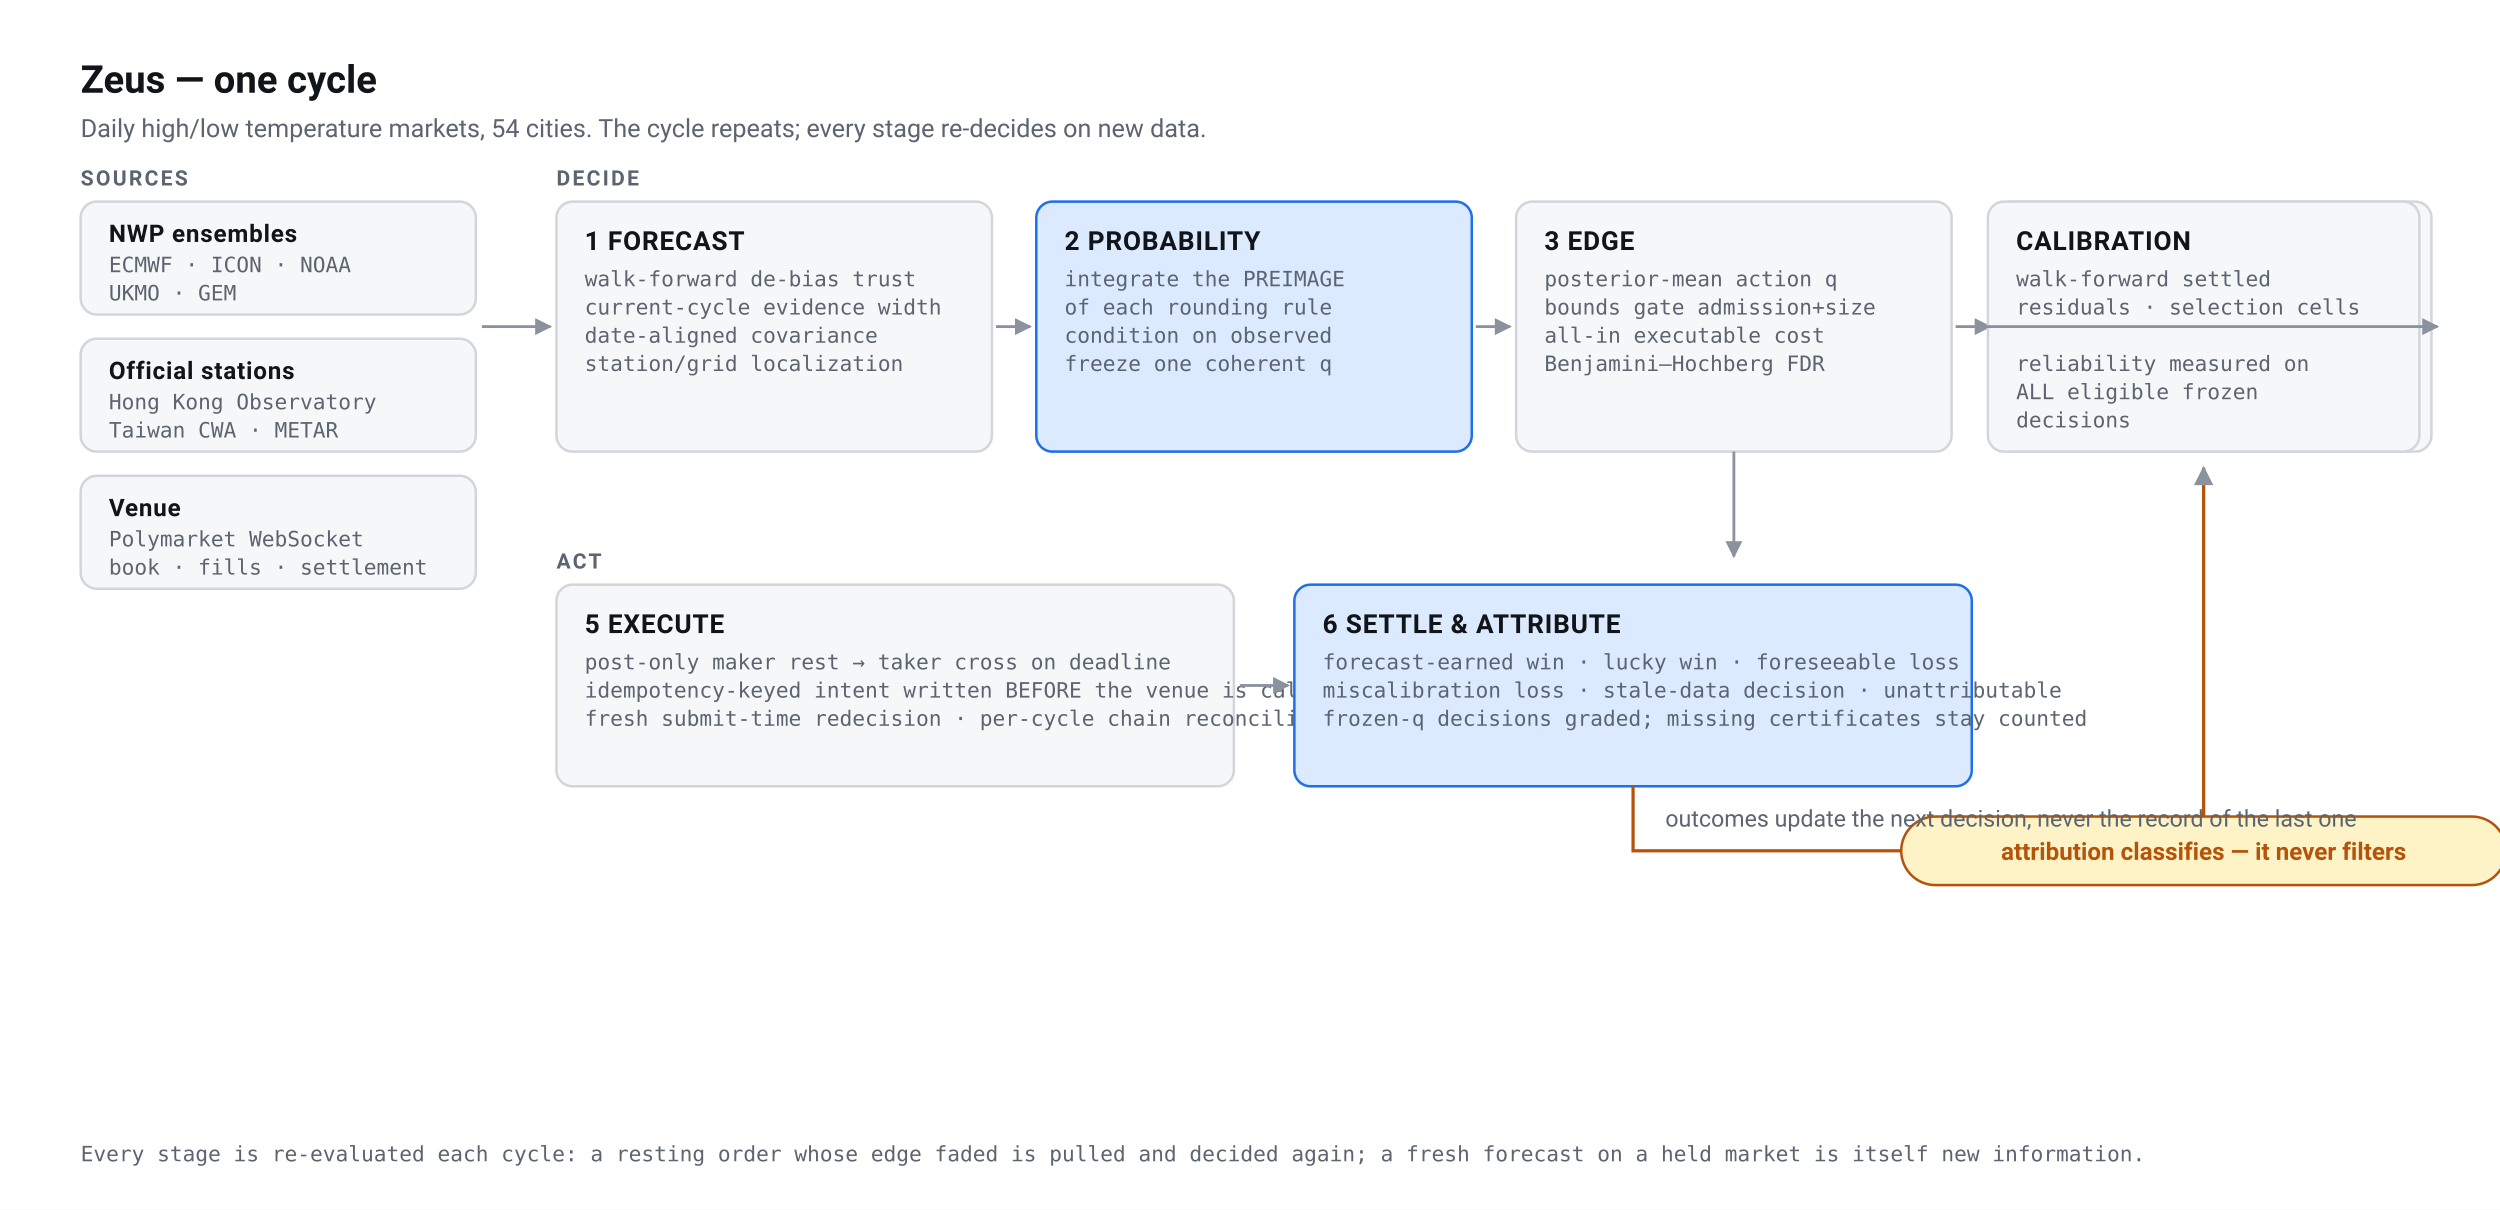
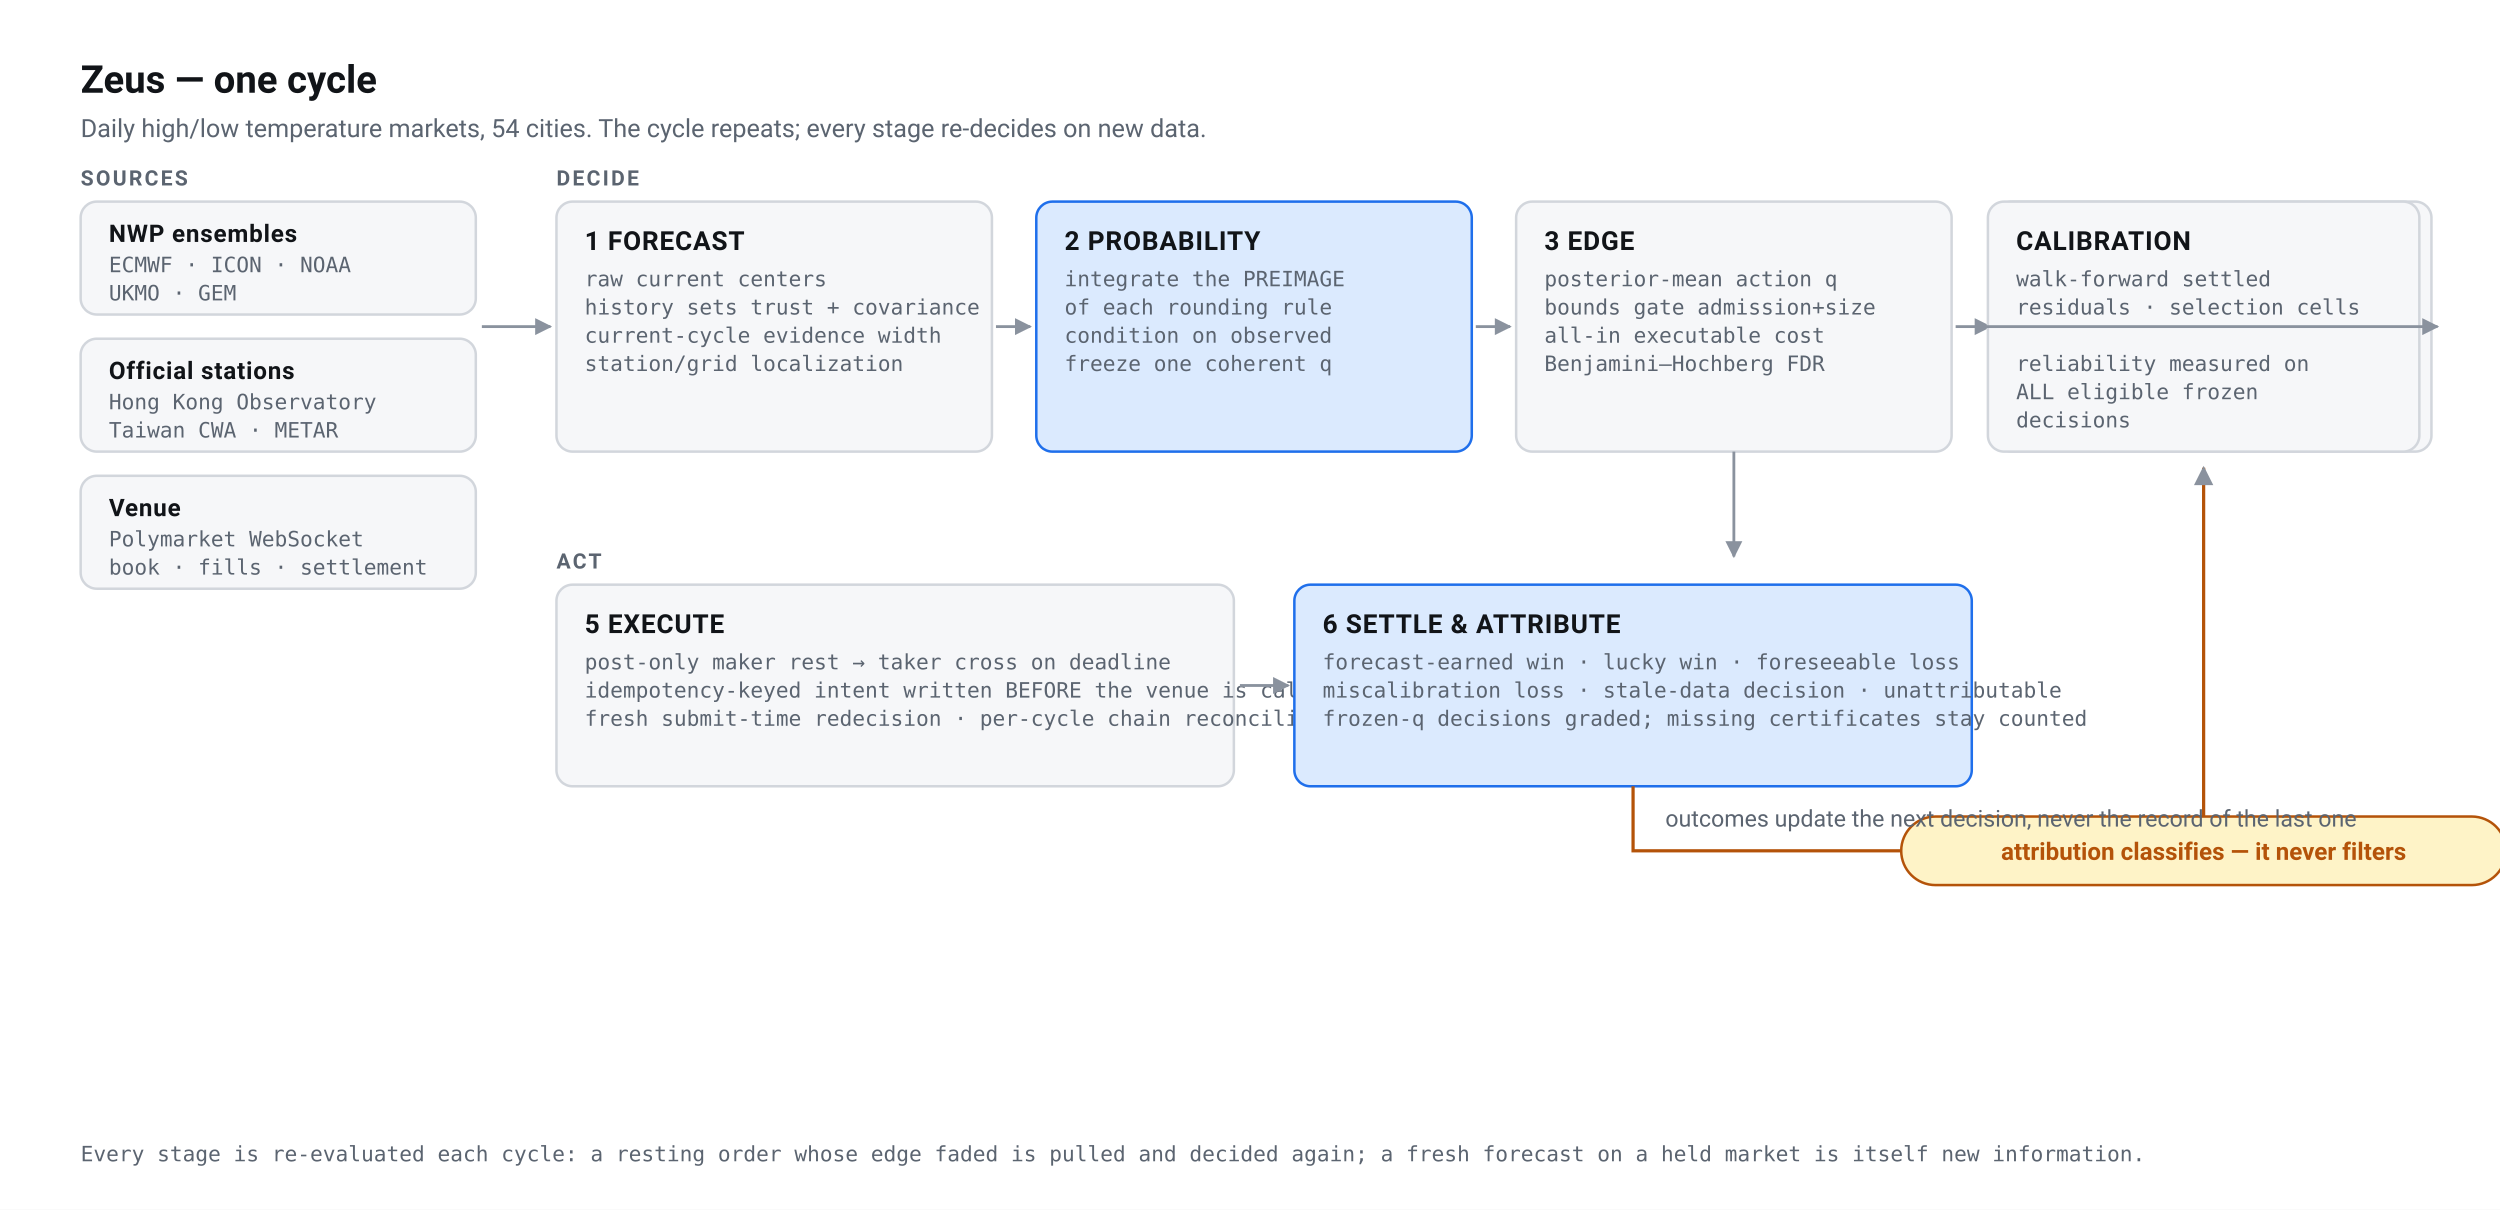
<svg xmlns="http://www.w3.org/2000/svg" width="1240" height="600" viewBox="0 0 1240 600" role="img" aria-label="Zeus architecture: forecast to probability to edge to size to execution to settlement, with settled outcomes graded against frozen decisions and fed back into calibration">
  <defs>
    <marker id="ah" viewBox="0 0 10 10" refX="9" refY="5" markerWidth="6" markerHeight="6" orient="auto-start-reverse">
      <path d="M 0 0 L 10 5 L 0 10 z" fill="#8A929E" />
    </marker>
  </defs>
  <rect width="1240" height="600" fill="#FFFFFF" />
  <text x="40" y="46" font-family="ui-sans-serif, -apple-system, 'Segoe UI', Roboto, Helvetica, Arial, sans-serif" font-size="19" font-weight="700" fill="#111418">Zeus — one cycle</text>
  <text x="40" y="68" font-family="ui-sans-serif, -apple-system, 'Segoe UI', Roboto, Helvetica, Arial, sans-serif" font-size="12.5" fill="#5B6470">Daily high/low temperature markets, 54 cities. The cycle repeats; every stage re-decides on new data.</text>
  <text x="40" y="92" font-family="ui-sans-serif, -apple-system, 'Segoe UI', Roboto, Helvetica, Arial, sans-serif" font-size="10.5" font-weight="650" letter-spacing="1.1" fill="#5B6470">SOURCES</text>
  <rect x="40" y="100" width="196" height="56" rx="8" fill="#F6F7F9" stroke="#D2D6DC" stroke-width="1.25" />
  <text x="54" y="120" font-family="ui-sans-serif, -apple-system, 'Segoe UI', Roboto, Helvetica, Arial, sans-serif" font-size="12" font-weight="650" letter-spacing="0.4" fill="#111418">NWP ensembles</text>
  <text x="54" y="135" font-family="ui-monospace, SFMono-Regular, Menlo, Consolas, monospace" font-size="10.5" fill="#5B6470">ECMWF · ICON · NOAA</text>
  <text x="54" y="149" font-family="ui-monospace, SFMono-Regular, Menlo, Consolas, monospace" font-size="10.5" fill="#5B6470">UKMO · GEM</text>
  <rect x="40" y="168" width="196" height="56" rx="8" fill="#F6F7F9" stroke="#D2D6DC" stroke-width="1.25" />
  <text x="54" y="188" font-family="ui-sans-serif, -apple-system, 'Segoe UI', Roboto, Helvetica, Arial, sans-serif" font-size="12" font-weight="650" letter-spacing="0.4" fill="#111418">Official stations</text>
  <text x="54" y="203" font-family="ui-monospace, SFMono-Regular, Menlo, Consolas, monospace" font-size="10.5" fill="#5B6470">Hong Kong Observatory</text>
  <text x="54" y="217" font-family="ui-monospace, SFMono-Regular, Menlo, Consolas, monospace" font-size="10.5" fill="#5B6470">Taiwan CWA · METAR</text>
  <rect x="40" y="236" width="196" height="56" rx="8" fill="#F6F7F9" stroke="#D2D6DC" stroke-width="1.25" />
  <text x="54" y="256" font-family="ui-sans-serif, -apple-system, 'Segoe UI', Roboto, Helvetica, Arial, sans-serif" font-size="12" font-weight="650" letter-spacing="0.4" fill="#111418">Venue</text>
  <text x="54" y="271" font-family="ui-monospace, SFMono-Regular, Menlo, Consolas, monospace" font-size="10.5" fill="#5B6470">Polymarket WebSocket</text>
  <text x="54" y="285" font-family="ui-monospace, SFMono-Regular, Menlo, Consolas, monospace" font-size="10.5" fill="#5B6470">book · fills · settlement</text>
  <text x="276" y="92" font-family="ui-sans-serif, -apple-system, 'Segoe UI', Roboto, Helvetica, Arial, sans-serif" font-size="10.5" font-weight="650" letter-spacing="1.1" fill="#5B6470">DECIDE</text>
  <rect x="276" y="100" width="216" height="124" rx="8" fill="#F6F7F9" stroke="#D2D6DC" stroke-width="1.25" />
  <text x="290" y="124" font-family="ui-sans-serif, -apple-system, 'Segoe UI', Roboto, Helvetica, Arial, sans-serif" font-size="13" font-weight="650" letter-spacing="0.4" fill="#111418">1  FORECAST</text>
-   <text x="290" y="142" font-family="ui-monospace, SFMono-Regular, Menlo, Consolas, monospace" font-size="10.5" fill="#5B6470">walk-forward de-bias trust</text>
-   <text x="290" y="156" font-family="ui-monospace, SFMono-Regular, Menlo, Consolas, monospace" font-size="10.5" fill="#5B6470">current-cycle evidence width</text>
-   <text x="290" y="170" font-family="ui-monospace, SFMono-Regular, Menlo, Consolas, monospace" font-size="10.5" fill="#5B6470">date-aligned covariance</text>
+   <text x="290" y="142" font-family="ui-monospace, SFMono-Regular, Menlo, Consolas, monospace" font-size="10.5" fill="#5B6470">raw current centers</text>
+   <text x="290" y="156" font-family="ui-monospace, SFMono-Regular, Menlo, Consolas, monospace" font-size="10.5" fill="#5B6470">history sets trust + covariance</text>
+   <text x="290" y="170" font-family="ui-monospace, SFMono-Regular, Menlo, Consolas, monospace" font-size="10.5" fill="#5B6470">current-cycle evidence width</text>
  <text x="290" y="184" font-family="ui-monospace, SFMono-Regular, Menlo, Consolas, monospace" font-size="10.5" fill="#5B6470">station/grid localization</text>
  <rect x="514" y="100" width="216" height="124" rx="8" fill="#DBEAFE" stroke="#1F6FEB" stroke-width="1.25" />
  <text x="528" y="124" font-family="ui-sans-serif, -apple-system, 'Segoe UI', Roboto, Helvetica, Arial, sans-serif" font-size="13" font-weight="650" letter-spacing="0.4" fill="#111418">2  PROBABILITY</text>
  <text x="528" y="142" font-family="ui-monospace, SFMono-Regular, Menlo, Consolas, monospace" font-size="10.5" fill="#5B6470">integrate the PREIMAGE</text>
  <text x="528" y="156" font-family="ui-monospace, SFMono-Regular, Menlo, Consolas, monospace" font-size="10.5" fill="#5B6470">of each rounding rule</text>
  <text x="528" y="170" font-family="ui-monospace, SFMono-Regular, Menlo, Consolas, monospace" font-size="10.5" fill="#5B6470">condition on observed</text>
  <text x="528" y="184" font-family="ui-monospace, SFMono-Regular, Menlo, Consolas, monospace" font-size="10.5" fill="#5B6470">freeze one coherent q</text>
  <line x1="494" y1="162.0" x2="511" y2="162.0" stroke="#8A929E" stroke-width="1.4" marker-end="url(#ah)" />
  <rect x="752" y="100" width="216" height="124" rx="8" fill="#F6F7F9" stroke="#D2D6DC" stroke-width="1.25" />
  <text x="766" y="124" font-family="ui-sans-serif, -apple-system, 'Segoe UI', Roboto, Helvetica, Arial, sans-serif" font-size="13" font-weight="650" letter-spacing="0.4" fill="#111418">3  EDGE</text>
  <text x="766" y="142" font-family="ui-monospace, SFMono-Regular, Menlo, Consolas, monospace" font-size="10.5" fill="#5B6470">posterior-mean action q</text>
  <text x="766" y="156" font-family="ui-monospace, SFMono-Regular, Menlo, Consolas, monospace" font-size="10.5" fill="#5B6470">bounds gate admission+size</text>
  <text x="766" y="170" font-family="ui-monospace, SFMono-Regular, Menlo, Consolas, monospace" font-size="10.5" fill="#5B6470">all-in executable cost</text>
  <text x="766" y="184" font-family="ui-monospace, SFMono-Regular, Menlo, Consolas, monospace" font-size="10.5" fill="#5B6470">Benjamini–Hochberg FDR</text>
  <line x1="732" y1="162.0" x2="749" y2="162.0" stroke="#8A929E" stroke-width="1.4" marker-end="url(#ah)" />
  <rect x="990" y="100" width="216" height="124" rx="8" fill="#F6F7F9" stroke="#D2D6DC" stroke-width="1.25" />
  <text x="1004" y="124" font-family="ui-sans-serif, -apple-system, 'Segoe UI', Roboto, Helvetica, Arial, sans-serif" font-size="13" font-weight="650" letter-spacing="0.4" fill="#111418">4  SIZE</text>
  <text x="1004" y="142" font-family="ui-monospace, SFMono-Regular, Menlo, Consolas, monospace" font-size="10.5" fill="#5B6470">outcome-contingent wealth</text>
  <text x="1004" y="156" font-family="ui-monospace, SFMono-Regular, Menlo, Consolas, monospace" font-size="10.5" fill="#5B6470">robust log-wealth argmax</text>
  <text x="1004" y="170" font-family="ui-monospace, SFMono-Regular, Menlo, Consolas, monospace" font-size="10.5" fill="#5B6470">existing exposure included</text>
  <text x="1004" y="184" font-family="ui-monospace, SFMono-Regular, Menlo, Consolas, monospace" font-size="10.5" fill="#5B6470">missing authority → zero</text>
  <line x1="970" y1="162.0" x2="987" y2="162.0" stroke="#8A929E" stroke-width="1.4" marker-end="url(#ah)" />
  <line x1="239" y1="162.0" x2="273" y2="162.0" stroke="#8A929E" stroke-width="1.4" marker-end="url(#ah)" />
  <text x="276" y="282" font-family="ui-sans-serif, -apple-system, 'Segoe UI', Roboto, Helvetica, Arial, sans-serif" font-size="10.5" font-weight="650" letter-spacing="1.1" fill="#5B6470">ACT</text>
  <rect x="276" y="290" width="336" height="100" rx="8" fill="#F6F7F9" stroke="#D2D6DC" stroke-width="1.25" />
  <text x="290" y="314" font-family="ui-sans-serif, -apple-system, 'Segoe UI', Roboto, Helvetica, Arial, sans-serif" font-size="13" font-weight="650" letter-spacing="0.4" fill="#111418">5  EXECUTE</text>
  <text x="290" y="332" font-family="ui-monospace, SFMono-Regular, Menlo, Consolas, monospace" font-size="10.5" fill="#5B6470">post-only maker rest → taker cross on deadline</text>
  <text x="290" y="346" font-family="ui-monospace, SFMono-Regular, Menlo, Consolas, monospace" font-size="10.5" fill="#5B6470">idempotency-keyed intent written BEFORE the venue is called</text>
  <text x="290" y="360" font-family="ui-monospace, SFMono-Regular, Menlo, Consolas, monospace" font-size="10.5" fill="#5B6470">fresh submit-time redecision · per-cycle chain reconciliation</text>
  <rect x="642" y="290" width="336" height="100" rx="8" fill="#DBEAFE" stroke="#1F6FEB" stroke-width="1.25" />
  <text x="656" y="314" font-family="ui-sans-serif, -apple-system, 'Segoe UI', Roboto, Helvetica, Arial, sans-serif" font-size="13" font-weight="650" letter-spacing="0.4" fill="#111418">6  SETTLE &amp; ATTRIBUTE</text>
  <text x="656" y="332" font-family="ui-monospace, SFMono-Regular, Menlo, Consolas, monospace" font-size="10.5" fill="#5B6470">forecast-earned win · lucky win · foreseeable loss</text>
  <text x="656" y="346" font-family="ui-monospace, SFMono-Regular, Menlo, Consolas, monospace" font-size="10.5" fill="#5B6470">miscalibration loss · stale-data decision · unattributable</text>
  <text x="656" y="360" font-family="ui-monospace, SFMono-Regular, Menlo, Consolas, monospace" font-size="10.5" fill="#5B6470">frozen-q decisions graded; missing certificates stay counted</text>
  <line x1="615" y1="340" x2="639" y2="340" stroke="#8A929E" stroke-width="1.4" marker-end="url(#ah)" />
  <line x1="860.0" y1="224" x2="860.0" y2="276" stroke="#8A929E" stroke-width="1.4" marker-end="url(#ah)" />
  <rect x="986" y="100" width="214" height="124" rx="8" fill="#F6F7F9" stroke="#D2D6DC" stroke-width="1.25" />
  <text x="1000" y="124" font-family="ui-sans-serif, -apple-system, 'Segoe UI', Roboto, Helvetica, Arial, sans-serif" font-size="13" font-weight="650" letter-spacing="0.4" fill="#111418">CALIBRATION</text>
  <text x="1000" y="142" font-family="ui-monospace, SFMono-Regular, Menlo, Consolas, monospace" font-size="10.5" fill="#5B6470">walk-forward settled</text>
  <text x="1000" y="156" font-family="ui-monospace, SFMono-Regular, Menlo, Consolas, monospace" font-size="10.5" fill="#5B6470">residuals · selection cells</text>
  <text x="1000" y="170" font-family="ui-monospace, SFMono-Regular, Menlo, Consolas, monospace" font-size="10.5" fill="#5B6470" />
  <text x="1000" y="184" font-family="ui-monospace, SFMono-Regular, Menlo, Consolas, monospace" font-size="10.5" fill="#5B6470">reliability measured on</text>
  <text x="1000" y="198" font-family="ui-monospace, SFMono-Regular, Menlo, Consolas, monospace" font-size="10.5" fill="#5B6470">ALL eligible frozen</text>
  <text x="1000" y="212" font-family="ui-monospace, SFMono-Regular, Menlo, Consolas, monospace" font-size="10.5" fill="#5B6470">decisions</text>
  <path d="M 810.0 390 L 810.0 422 L 1093 422 L 1093 232" fill="none" stroke="#B45309" stroke-width="1.6" marker-end="url(#ah)" />
  <rect x="943" y="405" width="300" height="34" rx="17" fill="#FEF3C7" stroke="#B45309" stroke-width="1.25" />
  <text x="1093" y="426.5" text-anchor="middle" font-family="ui-sans-serif, -apple-system, 'Segoe UI', Roboto, Helvetica, Arial, sans-serif" font-size="12" font-weight="650" fill="#B45309">attribution classifies — it never filters</text>
  <text x="826.0" y="410" font-family="ui-sans-serif, -apple-system, 'Segoe UI', Roboto, Helvetica, Arial, sans-serif" font-size="11.5" fill="#5B6470">outcomes update the next decision, never the record of the last one</text>
  <line x1="983" y1="162.0" x2="1209" y2="162.0" stroke="#8A929E" stroke-width="1.4" marker-end="url(#ah)" transform="translate(0,0)" />
  <text x="40" y="576" font-family="ui-monospace, SFMono-Regular, Menlo, Consolas, monospace" font-size="10.5" fill="#5B6470">Every stage is re-evaluated each cycle: a resting order whose edge faded is pulled and decided again; a fresh forecast on a held market is itself new information.</text>
</svg>
